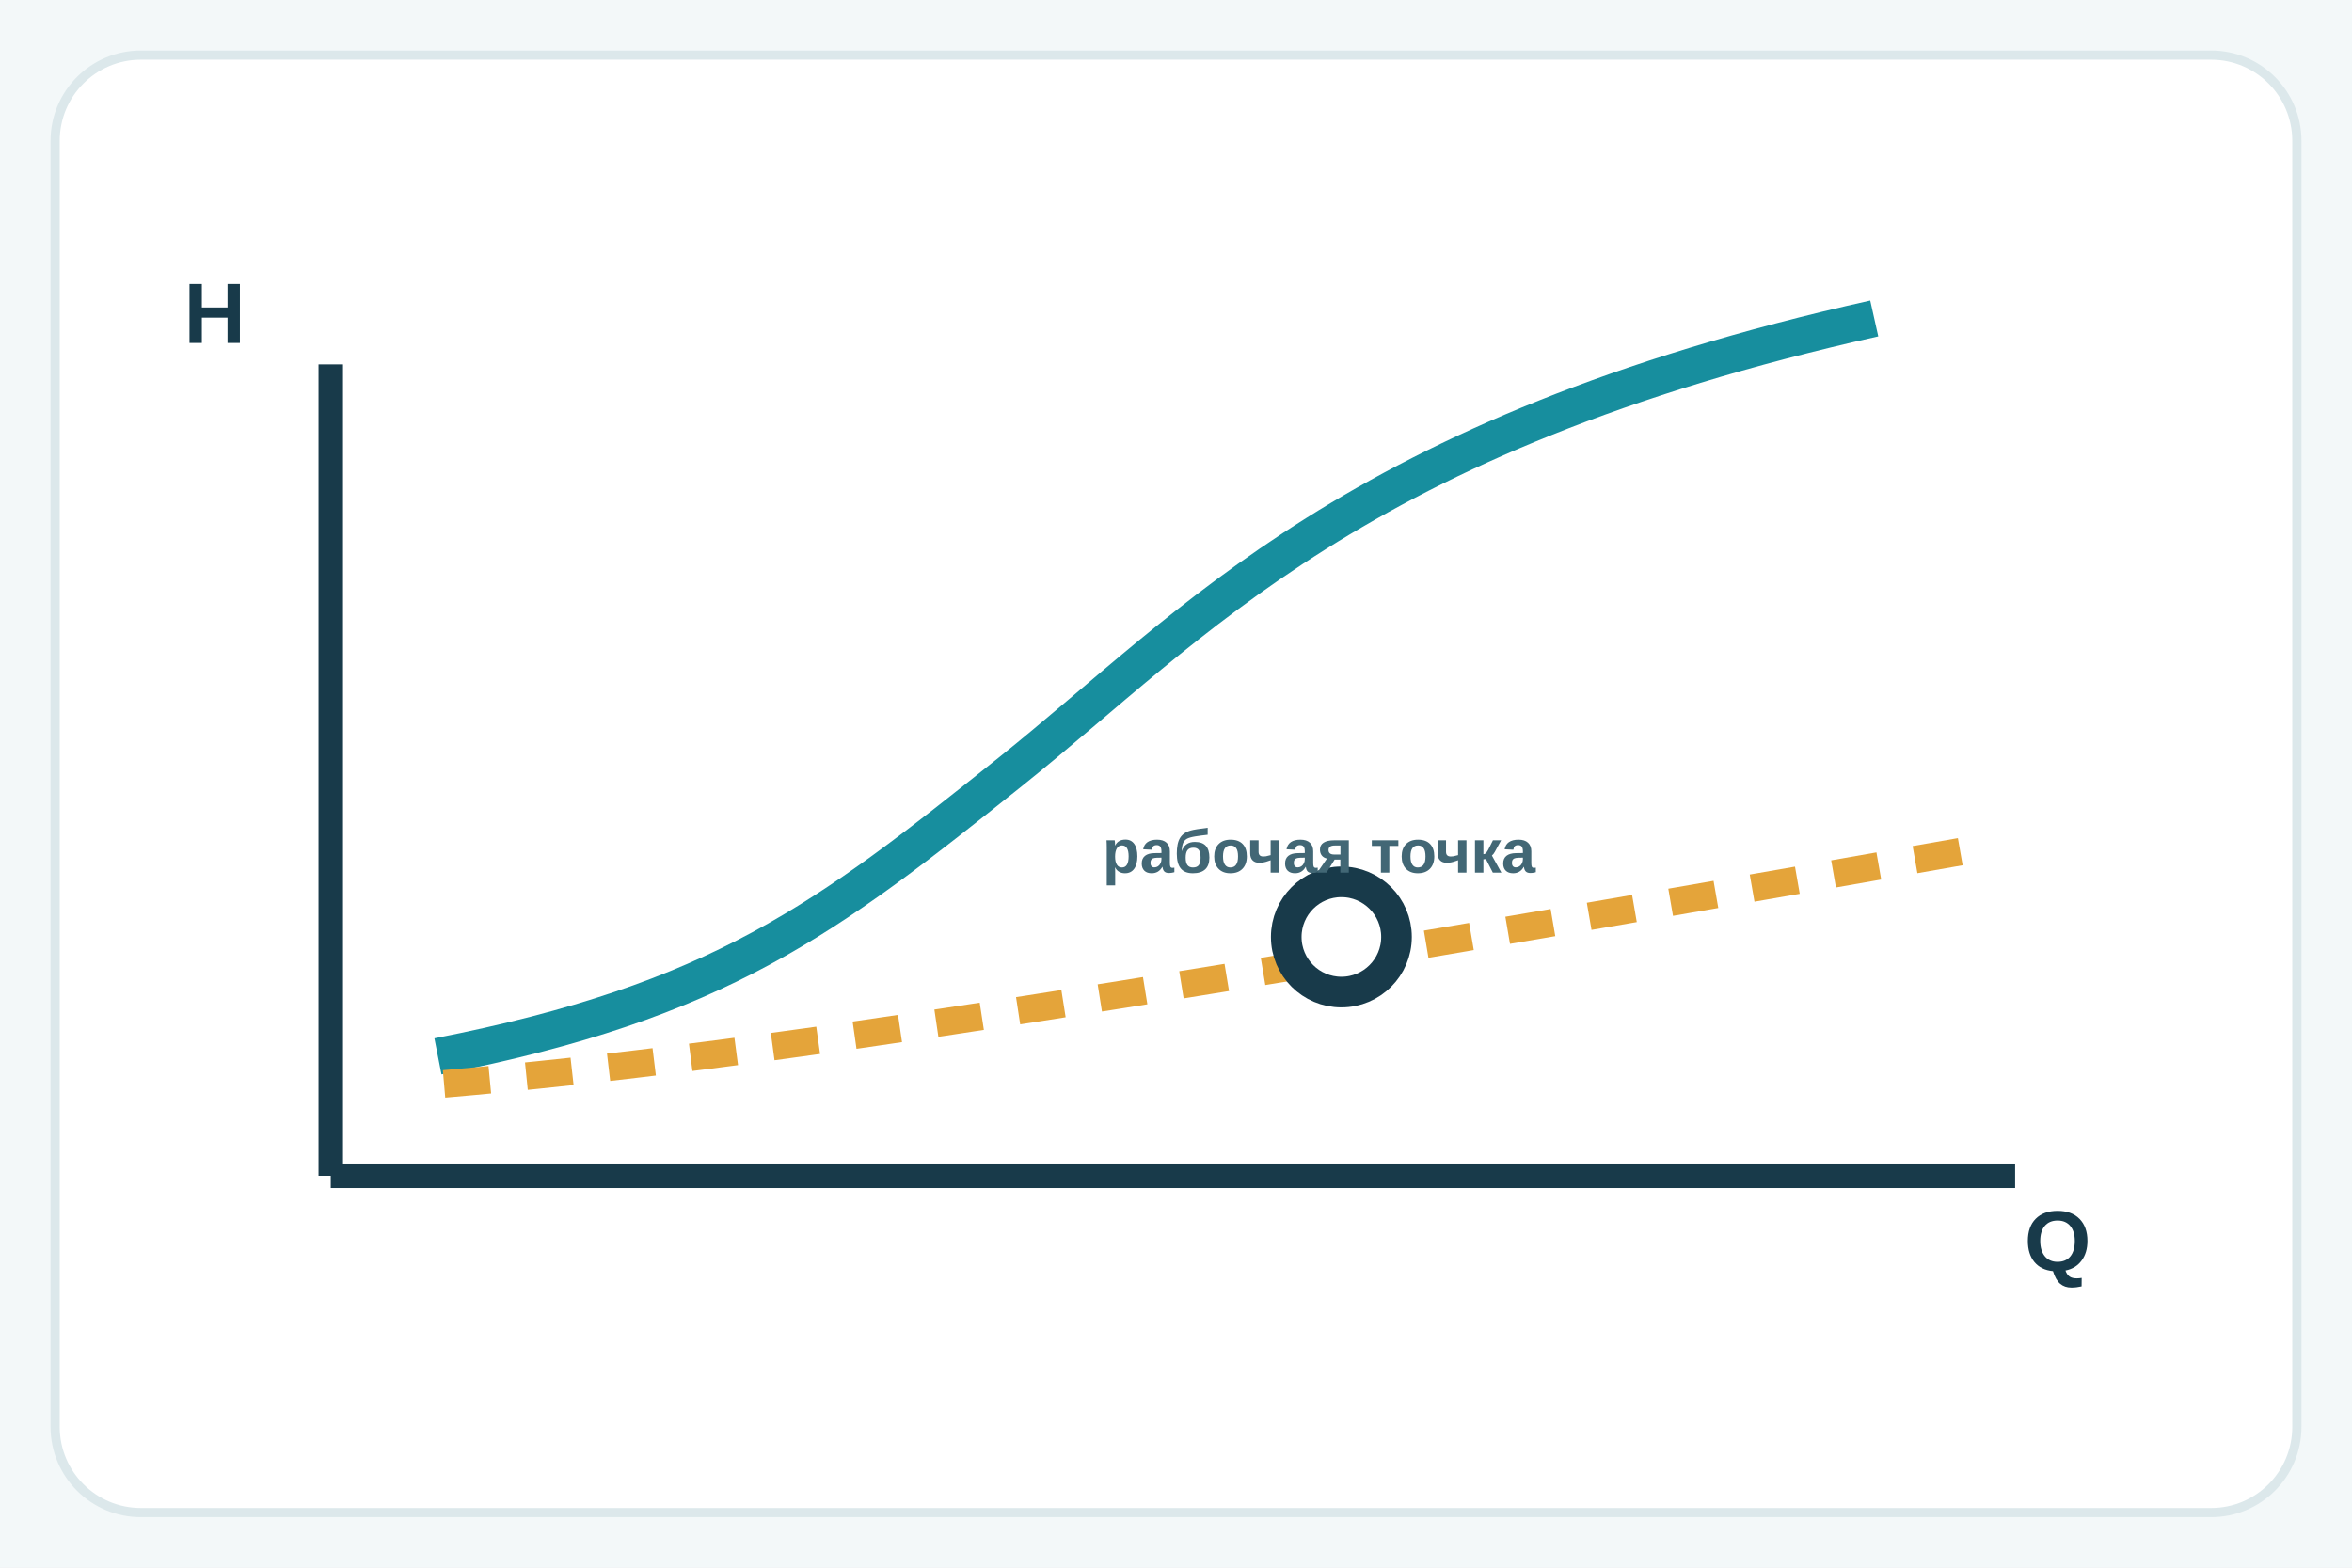
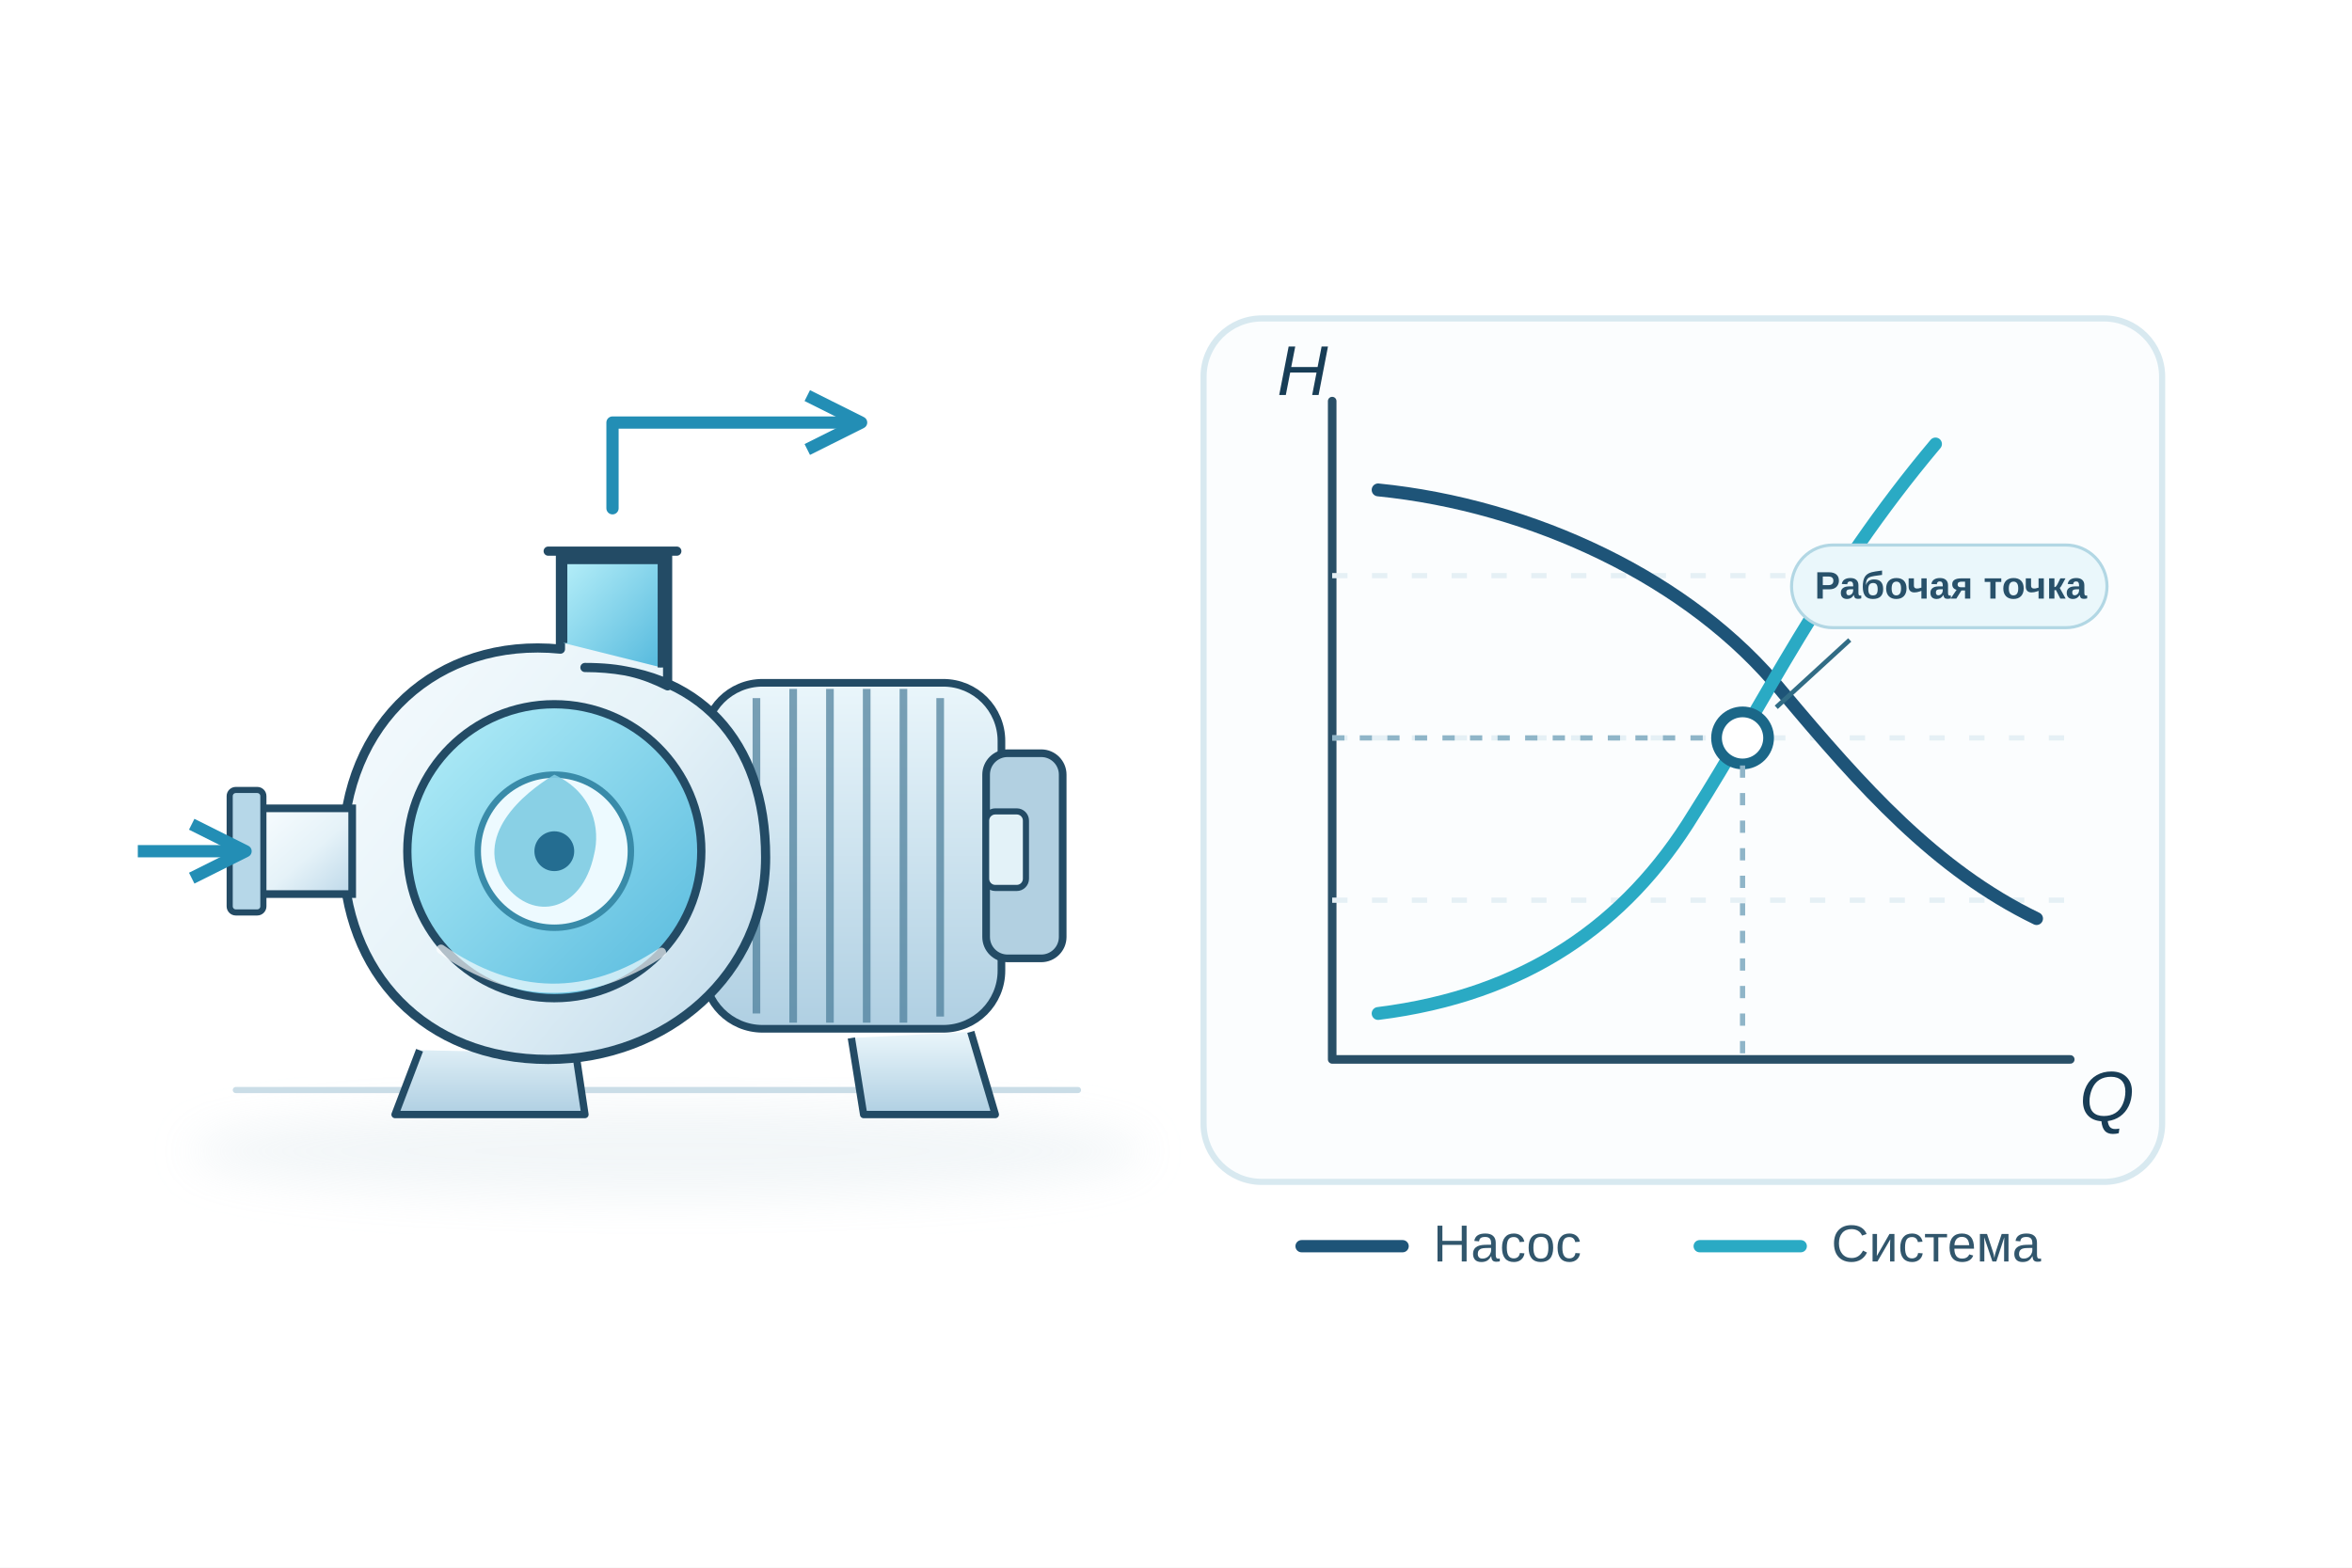
- <svg xmlns="http://www.w3.org/2000/svg" width="768" height="512" viewBox="0 0 768 512">
+ <svg xmlns="http://www.w3.org/2000/svg" width="768" height="512" viewBox="0 0 768 512" role="img" aria-labelledby="ttl desc">
  <defs>
-     <marker id="arrow" markerWidth="12" markerHeight="12" refX="9" refY="6" orient="auto" markerUnits="userSpaceOnUse">
-       <path d="M1 1l9 5-9 5z" fill="#178e9e" />
+     <linearGradient id="shell" x1="0" y1="0" x2="1" y2="1">
+       <stop stop-color="#f9fdff" />
+       <stop offset=".55" stop-color="#e5f2f8" />
+       <stop offset="1" stop-color="#bdd8e9" />
+     </linearGradient>
+     <linearGradient id="water" x1="0" y1="0" x2="1" y2="1">
+       <stop stop-color="#b6eff9" />
+       <stop offset="1" stop-color="#55b9dd" />
+     </linearGradient>
+     <linearGradient id="motor" x1="0" y1="0" x2="0" y2="1">
+       <stop stop-color="#eaf6fb" />
+       <stop offset="1" stop-color="#afcfe2" />
+     </linearGradient>
+     <filter id="shadow" x="-20%" y="-30%" width="140%" height="170%">
+       <feGaussianBlur stdDeviation="7" />
+     </filter>
+     <marker id="arrow" viewBox="0 0 10 10" refX="8" refY="5" markerWidth="5.5" markerHeight="5.5" orient="auto">
+       <path d="M1 1L9 5L1 9" fill="none" stroke="#238eb5" stroke-width="1.8" stroke-linejoin="round" />
    </marker>
  </defs>
-   <style>.pipe{fill:#eaf5f7;stroke:#183a4a;stroke-width:14;stroke-linejoin:round}.pipe.thin{stroke-width:10}.water{fill:none;stroke:#2489a8;stroke-width:12;stroke-linecap:round}.water.thin{stroke-width:8}.pool{fill:#cbeef0;stroke:#183a4a;stroke-width:12;stroke-linejoin:round}.soft-stroke{fill:#eaf5f7;stroke:#183a4a;stroke-width:10}.label{font:800 28px "Source Sans Pro",Arial,sans-serif;fill:#183a4a}.small{font:700 20px "Source Sans Pro",Arial,sans-serif;fill:#426775}</style>
-   <rect width="768" height="512" fill="#f3f8f9" />
-   <rect x="18" y="18" width="732" height="476" rx="28" fill="#fff" stroke="#dce8eb" stroke-width="3" />
-   <g>
-     <path d="M108 384V119m0 265h550" stroke="#183a4a" stroke-width="8" />
-     <path d="M143 345C235 327 270 300 330 252s112-110 282-148" fill="none" stroke="#178e9e" stroke-width="12" />
-     <path d="M145 354C250 345 385 323 641 278" fill="none" stroke="#e4a43a" stroke-width="9" stroke-dasharray="15 12" />
-     <circle fill="#fff" stroke="#183a4a" stroke-width="10" cx="438" cy="306" r="18" />
-     <text x="60" y="112" class="label">H</text>
-     <text x="661" y="415" class="label">Q</text>
-     <text x="360" y="285" class="small">рабочая точка</text>
+   <rect width="768" height="512" fill="#ffffff" />
+   <ellipse cx="218" cy="376" rx="156" ry="15" fill="#b4cbd6" opacity=".17" filter="url(#shadow)" />
+   <path d="M77 356H352" fill="none" stroke="#cadde7" stroke-width="2" stroke-linecap="round" />
+   <path d="M137 343L129 364H191L188 344M278 339L282 364H325L317 337" fill="url(#motor)" stroke="#234b65" stroke-width="2.4" stroke-linejoin="round" />
+   <rect x="230" y="223" width="97" height="113" rx="19" fill="url(#motor)" stroke="#234b65" stroke-width="2.5" />
+   <rect x="322" y="246" width="25" height="67" rx="7" fill="#b2d0e1" stroke="#234b65" stroke-width="2.5" />
+   <g stroke="#477b97" stroke-width="2.5" opacity=".7">
+     <path d="M247 228V331M259 225V334M271 225V334M283 225V334M295 225V334M307 228V332" />
  </g>
+   <rect x="322" y="265" width="13" height="25" rx="3" fill="#e3f2f8" stroke="#234b65" stroke-width="2" />
+   <path d="M191 218C228 218 250 242 250 280C250 318 218 346 179 346C139 346 112 318 112 278C112 236 143 208 183 212L183 181H218V224C210 220 203 218 191 218Z" fill="url(#shell)" stroke="#234b65" stroke-width="3" stroke-linejoin="round" />
+   <circle cx="181" cy="278" r="48" fill="url(#water)" stroke="#234b65" stroke-width="2.7" />
+   <circle cx="181" cy="278" r="25" fill="#edfaff" stroke="#398ba9" stroke-width="2.1" />
+   <path d="M181 253C194 259 196 271 194 279C190 298 174 301 165 289C154 273 171 259 181 253Z" fill="#7ecbe2" opacity=".9" />
+   <circle cx="181" cy="278" r="6.5" fill="#246d91" />
+   <path d="M83 264H115V292H83" fill="url(#shell)" stroke="#234b65" stroke-width="2.5" />
+   <rect x="75" y="258" width="11" height="40" rx="2" fill="#b6d7e8" stroke="#234b65" stroke-width="2" />
+   <path d="M45 278H78" stroke="#238eb5" stroke-width="4" fill="none" marker-end="url(#arrow)" />
+   <path d="M184 210V183H216V218" fill="url(#water)" stroke="#234b65" stroke-width="2.5" />
+   <path d="M179 180H221" stroke="#234b65" stroke-width="3" stroke-linecap="round" />
+   <path d="M200 166V138H279" stroke="#238eb5" stroke-width="4" fill="none" marker-end="url(#arrow)" stroke-linecap="round" stroke-linejoin="round" />
+   <path d="M144 310Q180 335 216 311" stroke="#fff" stroke-width="3" opacity=".65" fill="none" stroke-linecap="round" />
+   <rect x="393" y="104" width="313" height="282" rx="19" fill="#fbfdfe" stroke="#d8e9f0" stroke-width="2" />
+   <path d="M435 131V346H676" stroke="#294f67" stroke-width="2.8" stroke-linecap="round" stroke-linejoin="round" fill="none" />
+   <path d="M435 294H676M435 241H676M435 188H676" stroke="#e5f0f5" stroke-width="1.7" stroke-dasharray="5 8" />
+   <text x="417" y="129" font-family="Arial,Helvetica,sans-serif" font-size="23" font-style="italic" fill="#183d56">H</text>
+   <text x="679" y="366" font-family="Arial,Helvetica,sans-serif" font-size="23" font-style="italic" fill="#183d56">Q</text>
+   <path d="M450 160C500 165 552 189 582 226C608 257 632 284 665 300" fill="none" stroke="#1e5478" stroke-width="4.2" stroke-linecap="round" />
+   <path d="M450 331C498 325 531 302 553 266C576 230 595 189 632 145" fill="none" stroke="#2aaac4" stroke-width="4.2" stroke-linecap="round" />
+   <circle cx="569" cy="241" r="8.5" fill="#fff" stroke="#1b6788" stroke-width="3.5" />
+   <path d="M569 250V345M435 241H559" stroke="#8fb5c8" stroke-width="1.7" stroke-dasharray="4 5" fill="none" />
+   <path d="M580 231L604 209" stroke="#316c85" stroke-width="1.5" fill="none" />
+   <rect x="585" y="178" width="103" height="27" rx="13.5" fill="#eaf7fb" stroke="#b2d7e4" />
+   <text x="637" y="195.5" text-anchor="middle" font-family="Arial,Helvetica,sans-serif" font-size="12.5" font-weight="bold" fill="#28516a">Рабочая точка</text>
+   <path d="M425 407H458" stroke="#1e5478" stroke-width="4" stroke-linecap="round" />
+   <text x="468" y="412" font-family="Arial,Helvetica,sans-serif" font-size="17" fill="#31566c">Насос</text>
+   <path d="M555 407H588" stroke="#2aaac4" stroke-width="4" stroke-linecap="round" />
+   <text x="598" y="412" font-family="Arial,Helvetica,sans-serif" font-size="17" fill="#31566c">Система</text>
</svg>
